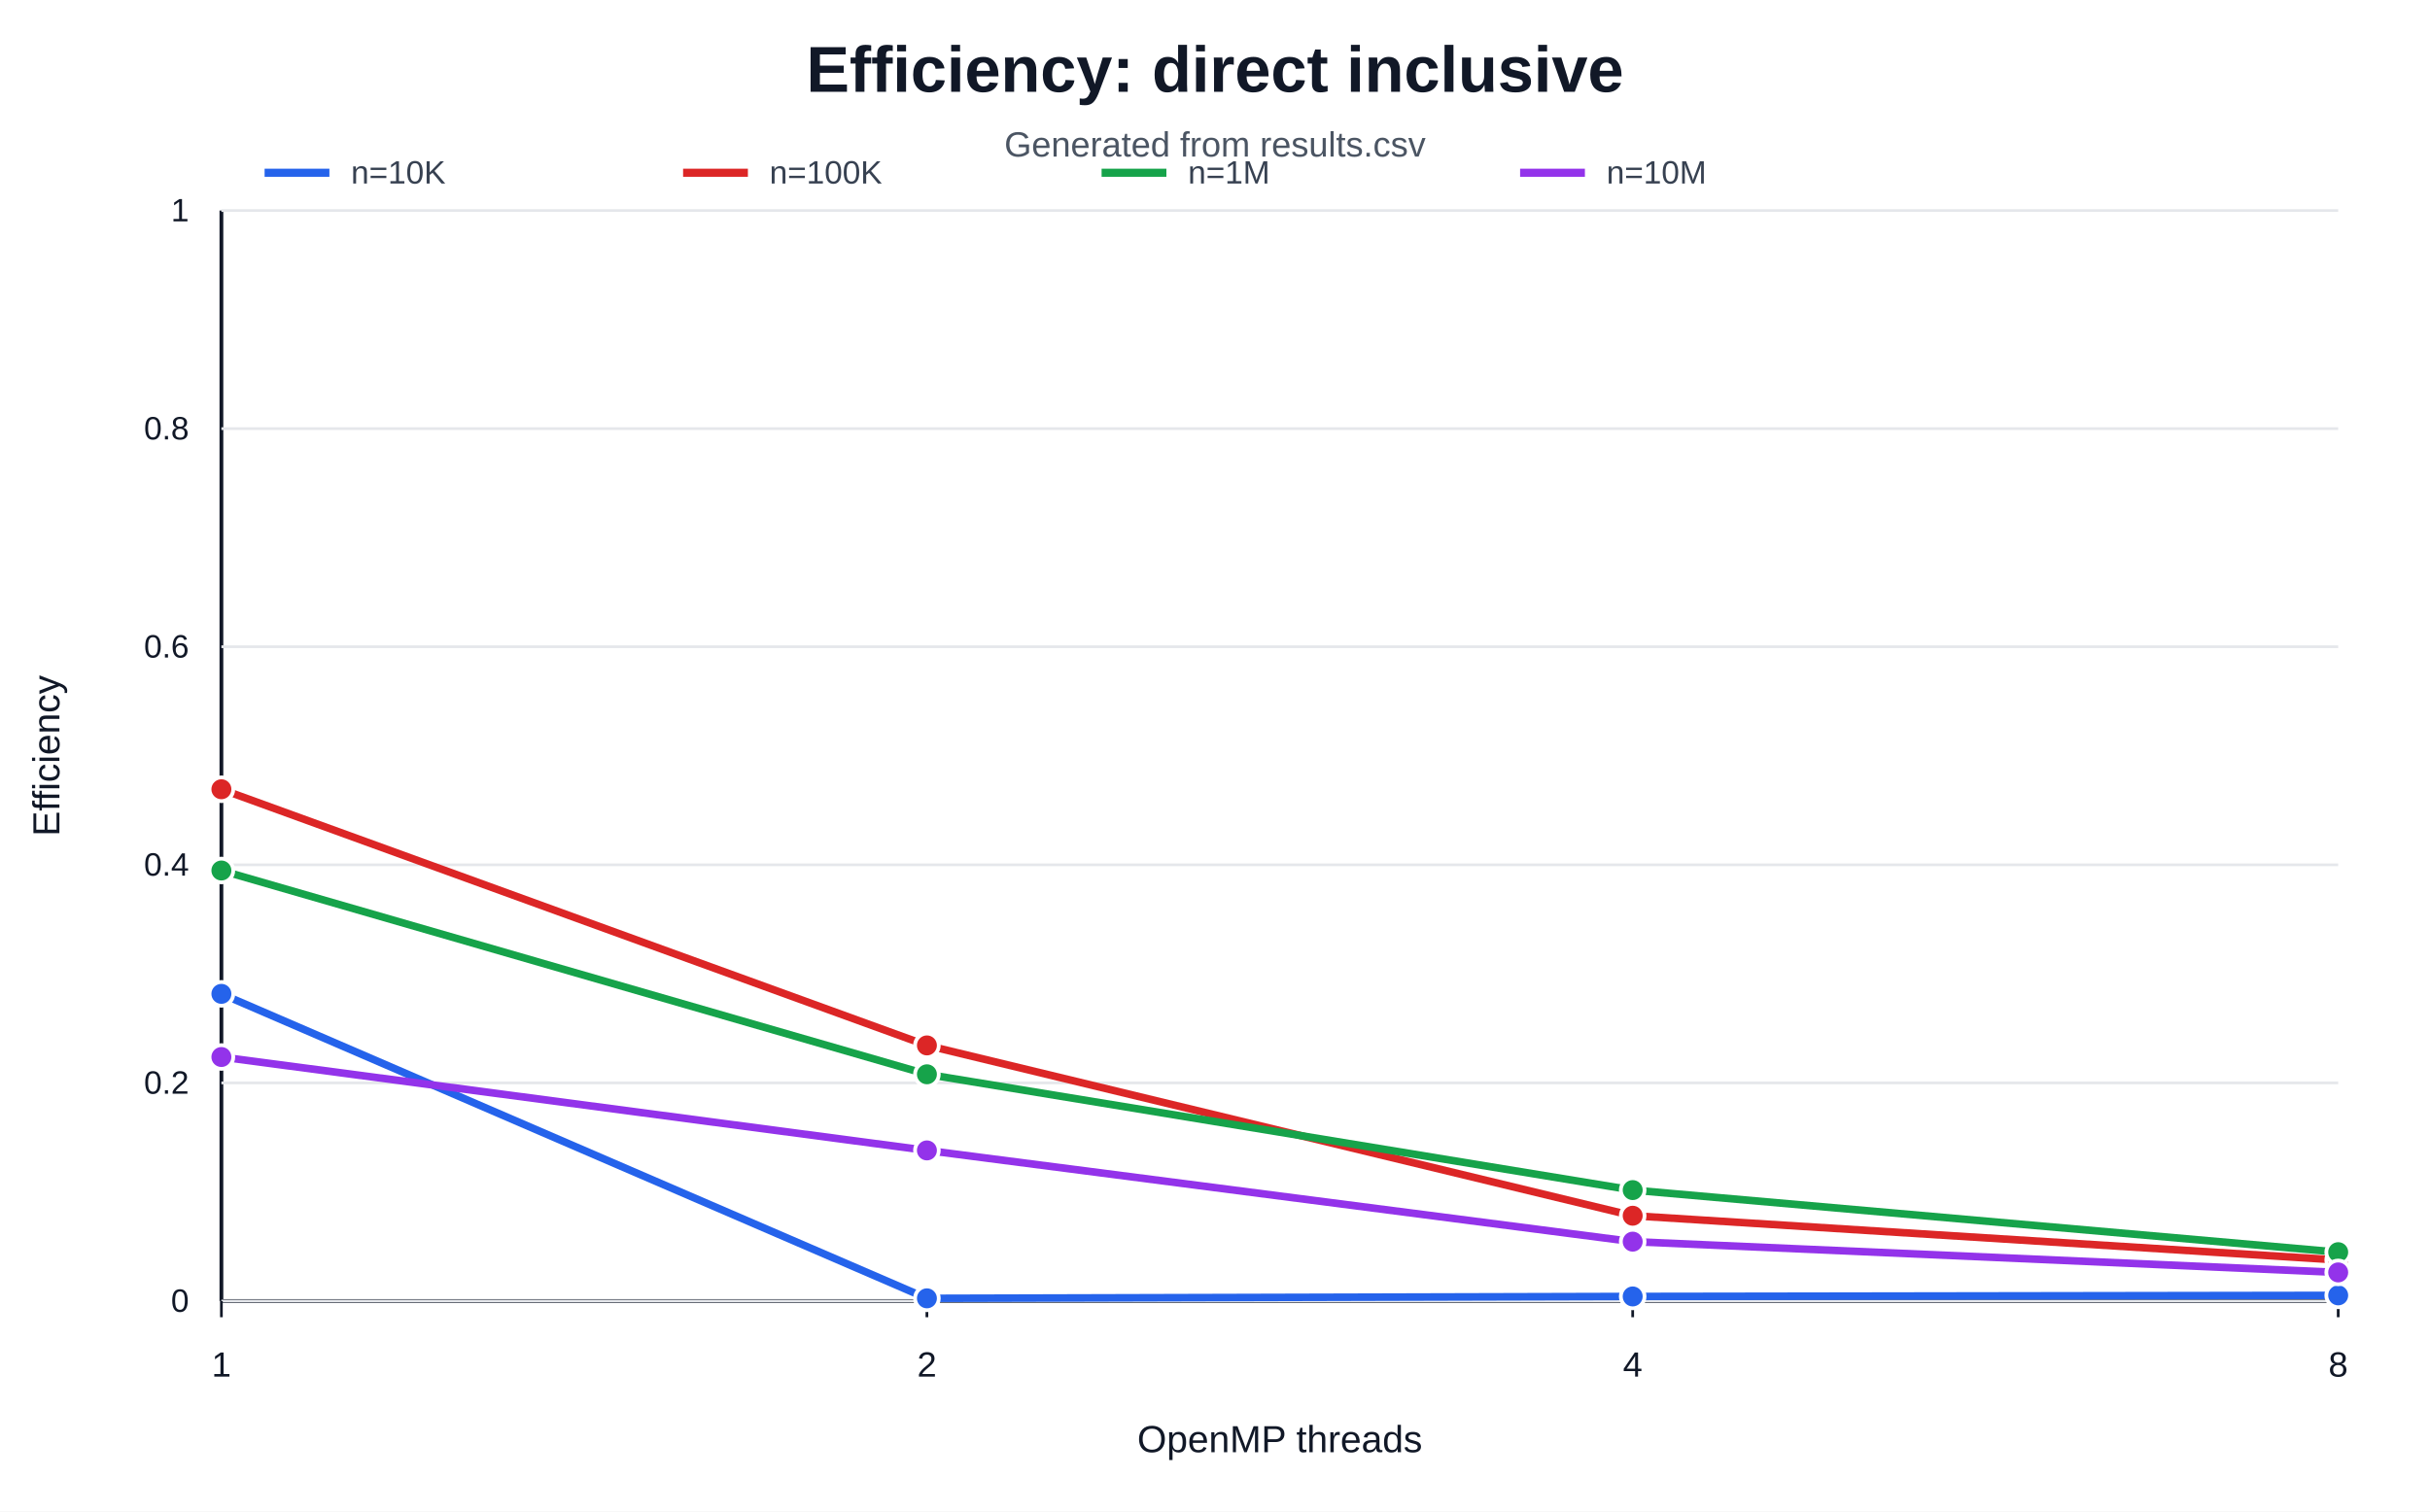
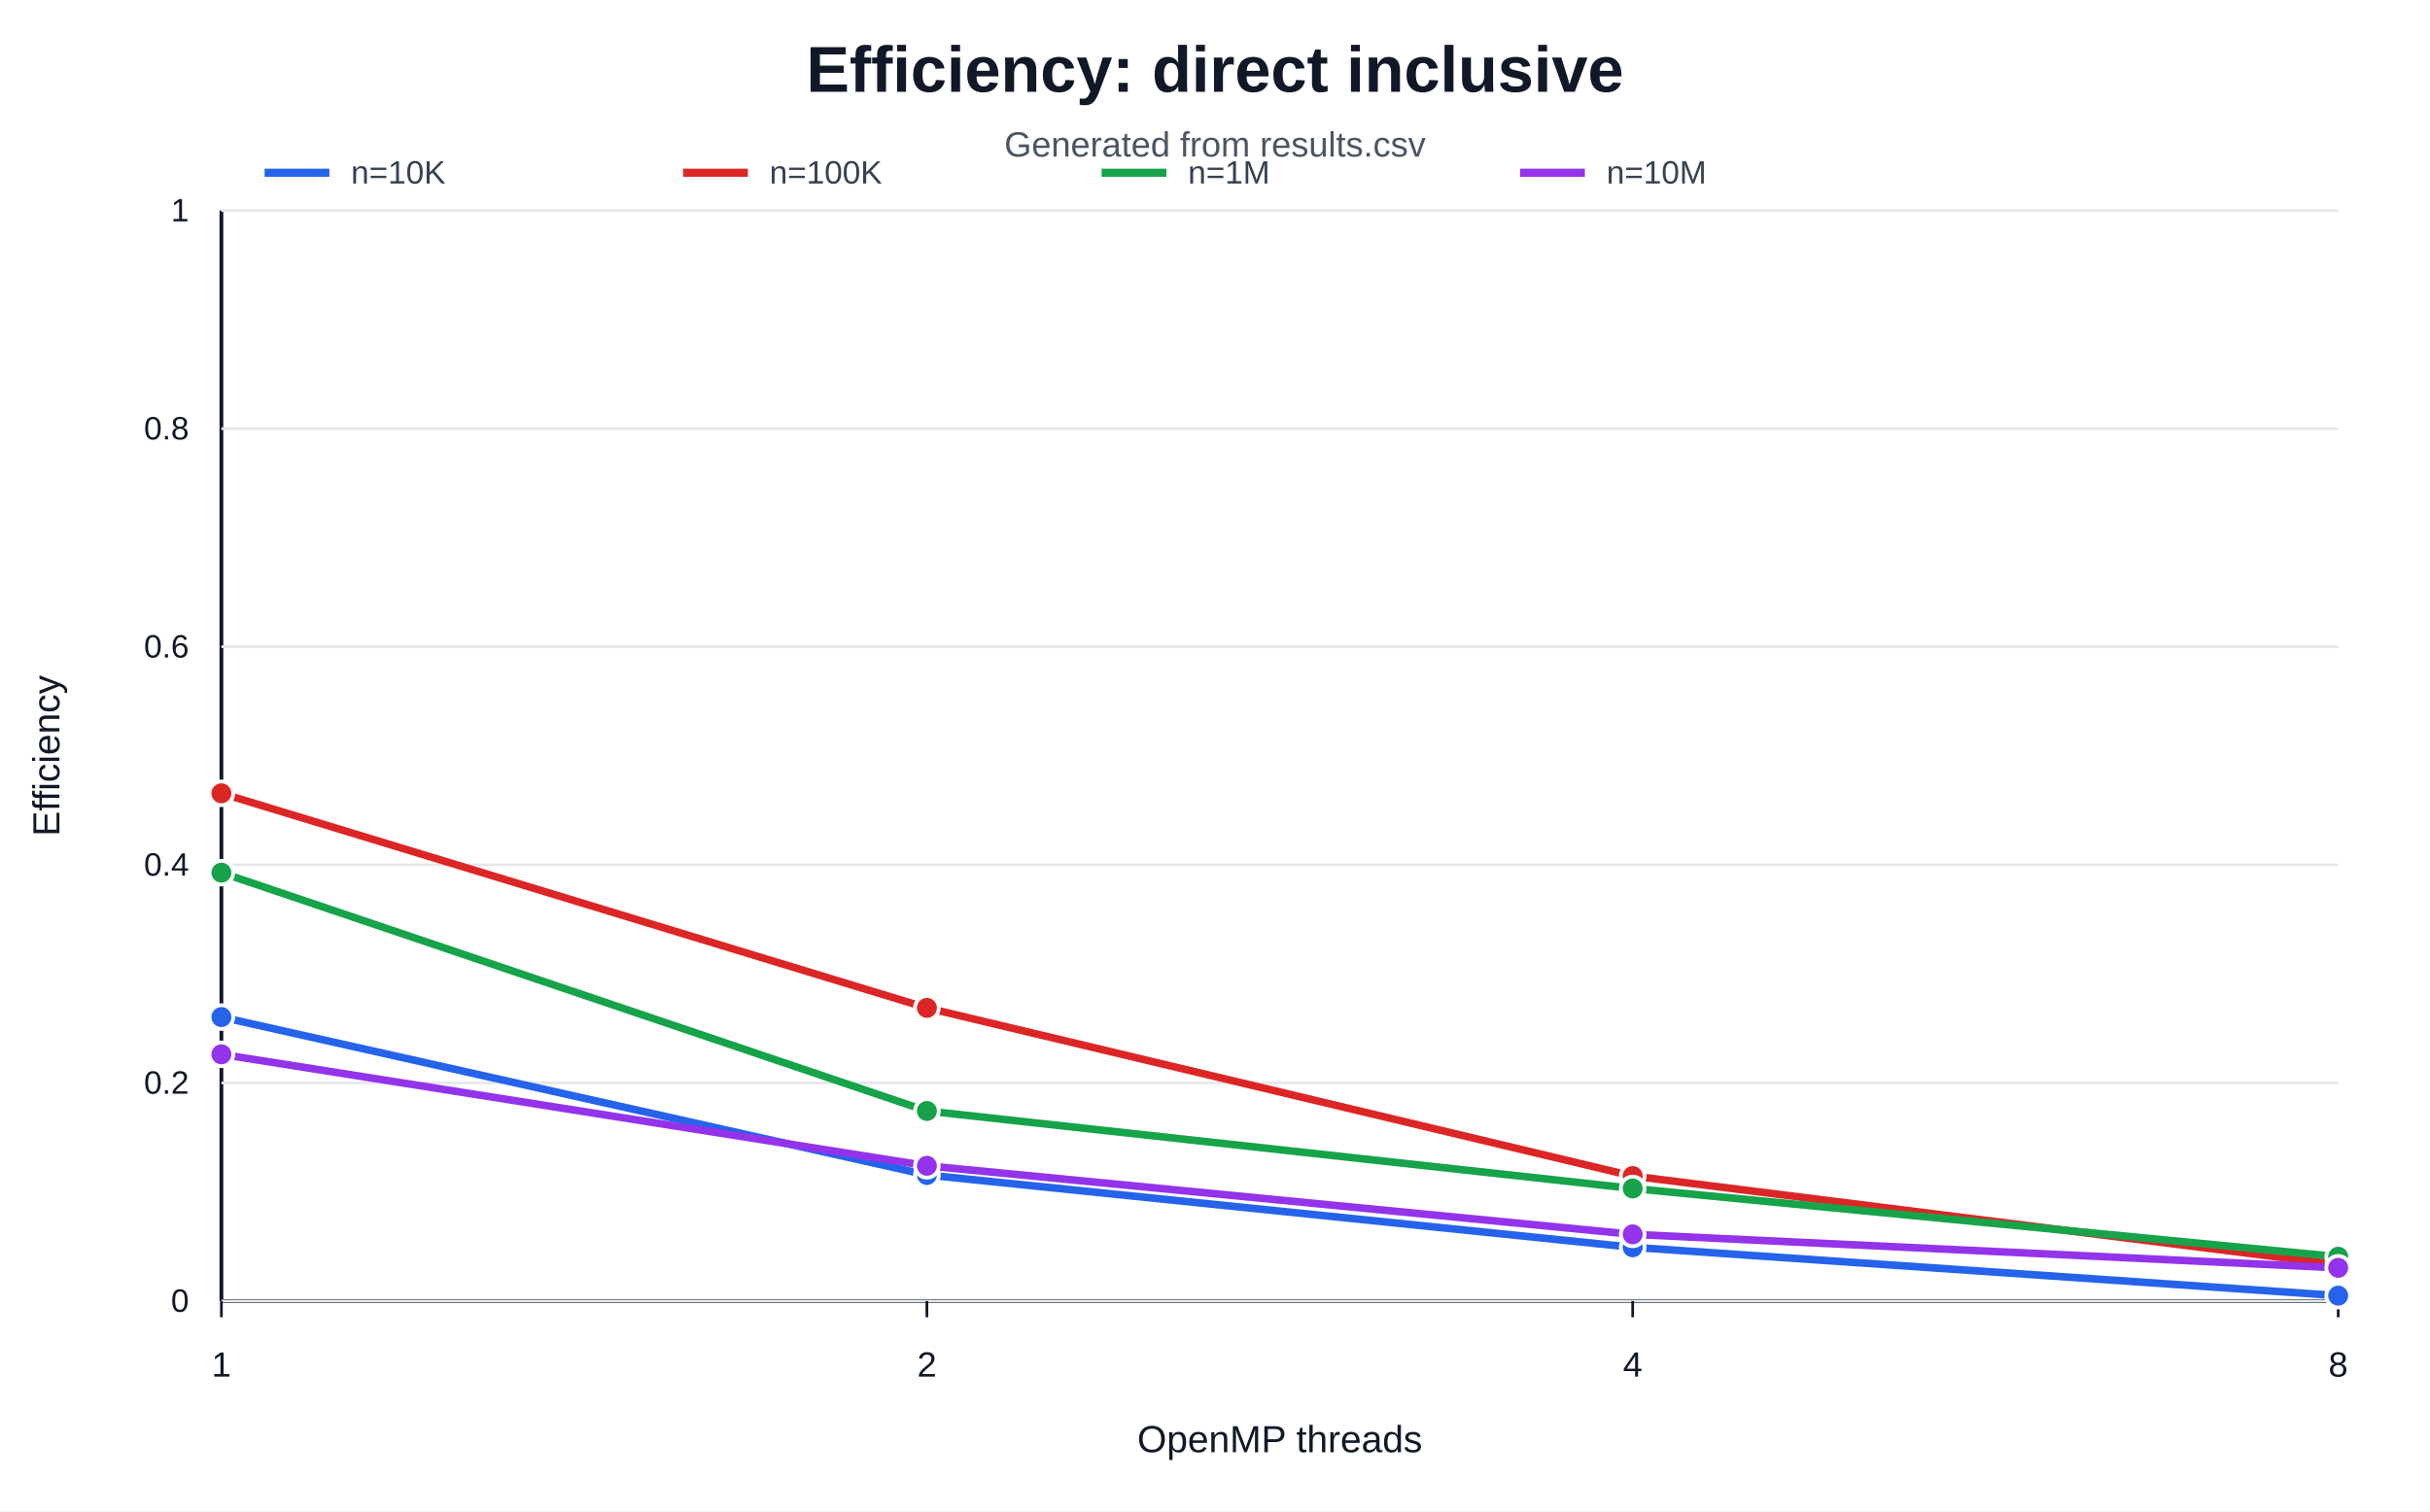
<svg xmlns="http://www.w3.org/2000/svg" width="900" height="560" viewBox="0 0 900 560">
  <rect width="100%" height="100%" fill="#ffffff" />
  <text x="450.0" y="34.0" text-anchor="middle" font-family="Arial, sans-serif" font-size="24" font-weight="700" fill="#111827">Efficiency: direct inclusive</text>
  <text x="450.0" y="58.0" text-anchor="middle" font-family="Arial, sans-serif" font-size="13" font-weight="400" fill="#4b5563">Generated from results.csv</text>
  <line x1="82" y1="78" x2="82" y2="482" stroke="#111827" stroke-width="1.4" />
  <line x1="82" y1="482" x2="866" y2="482" stroke="#111827" stroke-width="1.4" />
  <line x1="82" y1="482.0" x2="866" y2="482.0" stroke="#e5e7eb" stroke-width="1" />
  <text x="70.0" y="486.0" text-anchor="end" font-family="Arial, sans-serif" font-size="12" font-weight="400" fill="#111827">0</text>
  <line x1="82" y1="401.2" x2="866" y2="401.2" stroke="#e5e7eb" stroke-width="1" />
  <text x="70.0" y="405.2" text-anchor="end" font-family="Arial, sans-serif" font-size="12" font-weight="400" fill="#111827">0.2</text>
  <line x1="82" y1="320.4" x2="866" y2="320.4" stroke="#e5e7eb" stroke-width="1" />
  <text x="70.0" y="324.4" text-anchor="end" font-family="Arial, sans-serif" font-size="12" font-weight="400" fill="#111827">0.4</text>
  <line x1="82" y1="239.6" x2="866" y2="239.6" stroke="#e5e7eb" stroke-width="1" />
  <text x="70.0" y="243.6" text-anchor="end" font-family="Arial, sans-serif" font-size="12" font-weight="400" fill="#111827">0.6</text>
  <line x1="82" y1="158.8" x2="866" y2="158.8" stroke="#e5e7eb" stroke-width="1" />
  <text x="70.0" y="162.8" text-anchor="end" font-family="Arial, sans-serif" font-size="12" font-weight="400" fill="#111827">0.8</text>
  <line x1="82" y1="78.0" x2="866" y2="78.0" stroke="#e5e7eb" stroke-width="1" />
  <text x="70.0" y="82.0" text-anchor="end" font-family="Arial, sans-serif" font-size="12" font-weight="400" fill="#111827">1</text>
  <line x1="82.0" y1="482" x2="82.0" y2="488" stroke="#111827" stroke-width="1" />
  <text x="82.0" y="510.0" text-anchor="middle" font-family="Arial, sans-serif" font-size="13" font-weight="400" fill="#111827">1</text>
  <line x1="343.3" y1="482" x2="343.3" y2="488" stroke="#111827" stroke-width="1" />
  <text x="343.3" y="510.0" text-anchor="middle" font-family="Arial, sans-serif" font-size="13" font-weight="400" fill="#111827">2</text>
  <line x1="604.7" y1="482" x2="604.7" y2="488" stroke="#111827" stroke-width="1" />
  <text x="604.7" y="510.0" text-anchor="middle" font-family="Arial, sans-serif" font-size="13" font-weight="400" fill="#111827">4</text>
  <line x1="866.0" y1="482" x2="866.0" y2="488" stroke="#111827" stroke-width="1" />
  <text x="866.0" y="510.0" text-anchor="middle" font-family="Arial, sans-serif" font-size="13" font-weight="400" fill="#111827">8</text>
  <text x="474.0" y="538.0" text-anchor="middle" font-family="Arial, sans-serif" font-size="14" font-weight="400" fill="#111827">OpenMP threads</text>
  <text x="22" y="280.0" text-anchor="middle" font-family="Arial, sans-serif" font-size="14" fill="#111827" transform="rotate(-90 22 280.0)">Efficiency</text>
-   <path d="M 82.0 368.2 L 343.3 481.0 L 604.7 480.3 L 866.0 479.9" fill="none" stroke="#2563eb" stroke-width="2.8" stroke-linejoin="round" stroke-linecap="round" />
-   <circle cx="82.0" cy="368.2" r="4.4" fill="#2563eb" stroke="#ffffff" stroke-width="1.4" />
-   <circle cx="343.3" cy="481.0" r="4.4" fill="#2563eb" stroke="#ffffff" stroke-width="1.4" />
-   <circle cx="604.7" cy="480.3" r="4.4" fill="#2563eb" stroke="#ffffff" stroke-width="1.4" />
-   <circle cx="866.0" cy="479.9" r="4.4" fill="#2563eb" stroke="#ffffff" stroke-width="1.4" />
+   <path d="M 82.0 376.8 L 343.3 435.3 L 604.7 462.1 L 866.0 480.0" fill="none" stroke="#2563eb" stroke-width="2.8" stroke-linejoin="round" stroke-linecap="round" />
+   <circle cx="82.0" cy="376.8" r="4.4" fill="#2563eb" stroke="#ffffff" stroke-width="1.4" />
+   <circle cx="343.3" cy="435.3" r="4.4" fill="#2563eb" stroke="#ffffff" stroke-width="1.4" />
+   <circle cx="604.7" cy="462.1" r="4.4" fill="#2563eb" stroke="#ffffff" stroke-width="1.4" />
+   <circle cx="866.0" cy="480.0" r="4.4" fill="#2563eb" stroke="#ffffff" stroke-width="1.4" />
  <line x1="98" y1="64" x2="122" y2="64" stroke="#2563eb" stroke-width="3" />
  <text x="130.0" y="68.0" text-anchor="start" font-family="Arial, sans-serif" font-size="12" font-weight="400" fill="#374151">n=10K</text>
-   <path d="M 82.0 292.4 L 343.3 387.3 L 604.7 450.4 L 866.0 466.8" fill="none" stroke="#dc2626" stroke-width="2.8" stroke-linejoin="round" stroke-linecap="round" />
-   <circle cx="82.0" cy="292.4" r="4.4" fill="#dc2626" stroke="#ffffff" stroke-width="1.4" />
-   <circle cx="343.3" cy="387.3" r="4.4" fill="#dc2626" stroke="#ffffff" stroke-width="1.4" />
-   <circle cx="604.7" cy="450.4" r="4.4" fill="#dc2626" stroke="#ffffff" stroke-width="1.4" />
-   <circle cx="866.0" cy="466.8" r="4.4" fill="#dc2626" stroke="#ffffff" stroke-width="1.4" />
+   <path d="M 82.0 293.9 L 343.3 373.4 L 604.7 435.7 L 866.0 468.5" fill="none" stroke="#dc2626" stroke-width="2.8" stroke-linejoin="round" stroke-linecap="round" />
+   <circle cx="82.0" cy="293.9" r="4.4" fill="#dc2626" stroke="#ffffff" stroke-width="1.4" />
+   <circle cx="343.3" cy="373.4" r="4.4" fill="#dc2626" stroke="#ffffff" stroke-width="1.4" />
+   <circle cx="604.7" cy="435.7" r="4.4" fill="#dc2626" stroke="#ffffff" stroke-width="1.4" />
+   <circle cx="866.0" cy="468.5" r="4.4" fill="#dc2626" stroke="#ffffff" stroke-width="1.4" />
  <line x1="253" y1="64" x2="277" y2="64" stroke="#dc2626" stroke-width="3" />
  <text x="285.0" y="68.0" text-anchor="start" font-family="Arial, sans-serif" font-size="12" font-weight="400" fill="#374151">n=100K</text>
-   <path d="M 82.0 322.5 L 343.3 398.0 L 604.7 440.9 L 866.0 463.9" fill="none" stroke="#16a34a" stroke-width="2.8" stroke-linejoin="round" stroke-linecap="round" />
-   <circle cx="82.0" cy="322.5" r="4.4" fill="#16a34a" stroke="#ffffff" stroke-width="1.4" />
-   <circle cx="343.3" cy="398.0" r="4.4" fill="#16a34a" stroke="#ffffff" stroke-width="1.4" />
-   <circle cx="604.7" cy="440.9" r="4.4" fill="#16a34a" stroke="#ffffff" stroke-width="1.4" />
-   <circle cx="866.0" cy="463.9" r="4.4" fill="#16a34a" stroke="#ffffff" stroke-width="1.4" />
+   <path d="M 82.0 323.3 L 343.3 411.6 L 604.7 440.3 L 866.0 465.6" fill="none" stroke="#16a34a" stroke-width="2.8" stroke-linejoin="round" stroke-linecap="round" />
+   <circle cx="82.0" cy="323.3" r="4.4" fill="#16a34a" stroke="#ffffff" stroke-width="1.4" />
+   <circle cx="343.3" cy="411.6" r="4.4" fill="#16a34a" stroke="#ffffff" stroke-width="1.4" />
+   <circle cx="604.7" cy="440.3" r="4.4" fill="#16a34a" stroke="#ffffff" stroke-width="1.4" />
+   <circle cx="866.0" cy="465.6" r="4.4" fill="#16a34a" stroke="#ffffff" stroke-width="1.4" />
  <line x1="408" y1="64" x2="432" y2="64" stroke="#16a34a" stroke-width="3" />
  <text x="440.0" y="68.0" text-anchor="start" font-family="Arial, sans-serif" font-size="12" font-weight="400" fill="#374151">n=1M</text>
-   <path d="M 82.0 391.6 L 343.3 426.2 L 604.7 460.0 L 866.0 471.4" fill="none" stroke="#9333ea" stroke-width="2.8" stroke-linejoin="round" stroke-linecap="round" />
-   <circle cx="82.0" cy="391.6" r="4.4" fill="#9333ea" stroke="#ffffff" stroke-width="1.4" />
-   <circle cx="343.3" cy="426.2" r="4.4" fill="#9333ea" stroke="#ffffff" stroke-width="1.4" />
-   <circle cx="604.7" cy="460.0" r="4.4" fill="#9333ea" stroke="#ffffff" stroke-width="1.4" />
-   <circle cx="866.0" cy="471.4" r="4.4" fill="#9333ea" stroke="#ffffff" stroke-width="1.4" />
+   <path d="M 82.0 390.6 L 343.3 431.9 L 604.7 457.3 L 866.0 469.7" fill="none" stroke="#9333ea" stroke-width="2.8" stroke-linejoin="round" stroke-linecap="round" />
+   <circle cx="82.0" cy="390.6" r="4.4" fill="#9333ea" stroke="#ffffff" stroke-width="1.4" />
+   <circle cx="343.3" cy="431.9" r="4.4" fill="#9333ea" stroke="#ffffff" stroke-width="1.4" />
+   <circle cx="604.7" cy="457.3" r="4.4" fill="#9333ea" stroke="#ffffff" stroke-width="1.4" />
+   <circle cx="866.0" cy="469.7" r="4.4" fill="#9333ea" stroke="#ffffff" stroke-width="1.4" />
  <line x1="563" y1="64" x2="587" y2="64" stroke="#9333ea" stroke-width="3" />
  <text x="595.0" y="68.0" text-anchor="start" font-family="Arial, sans-serif" font-size="12" font-weight="400" fill="#374151">n=10M</text>
</svg>
